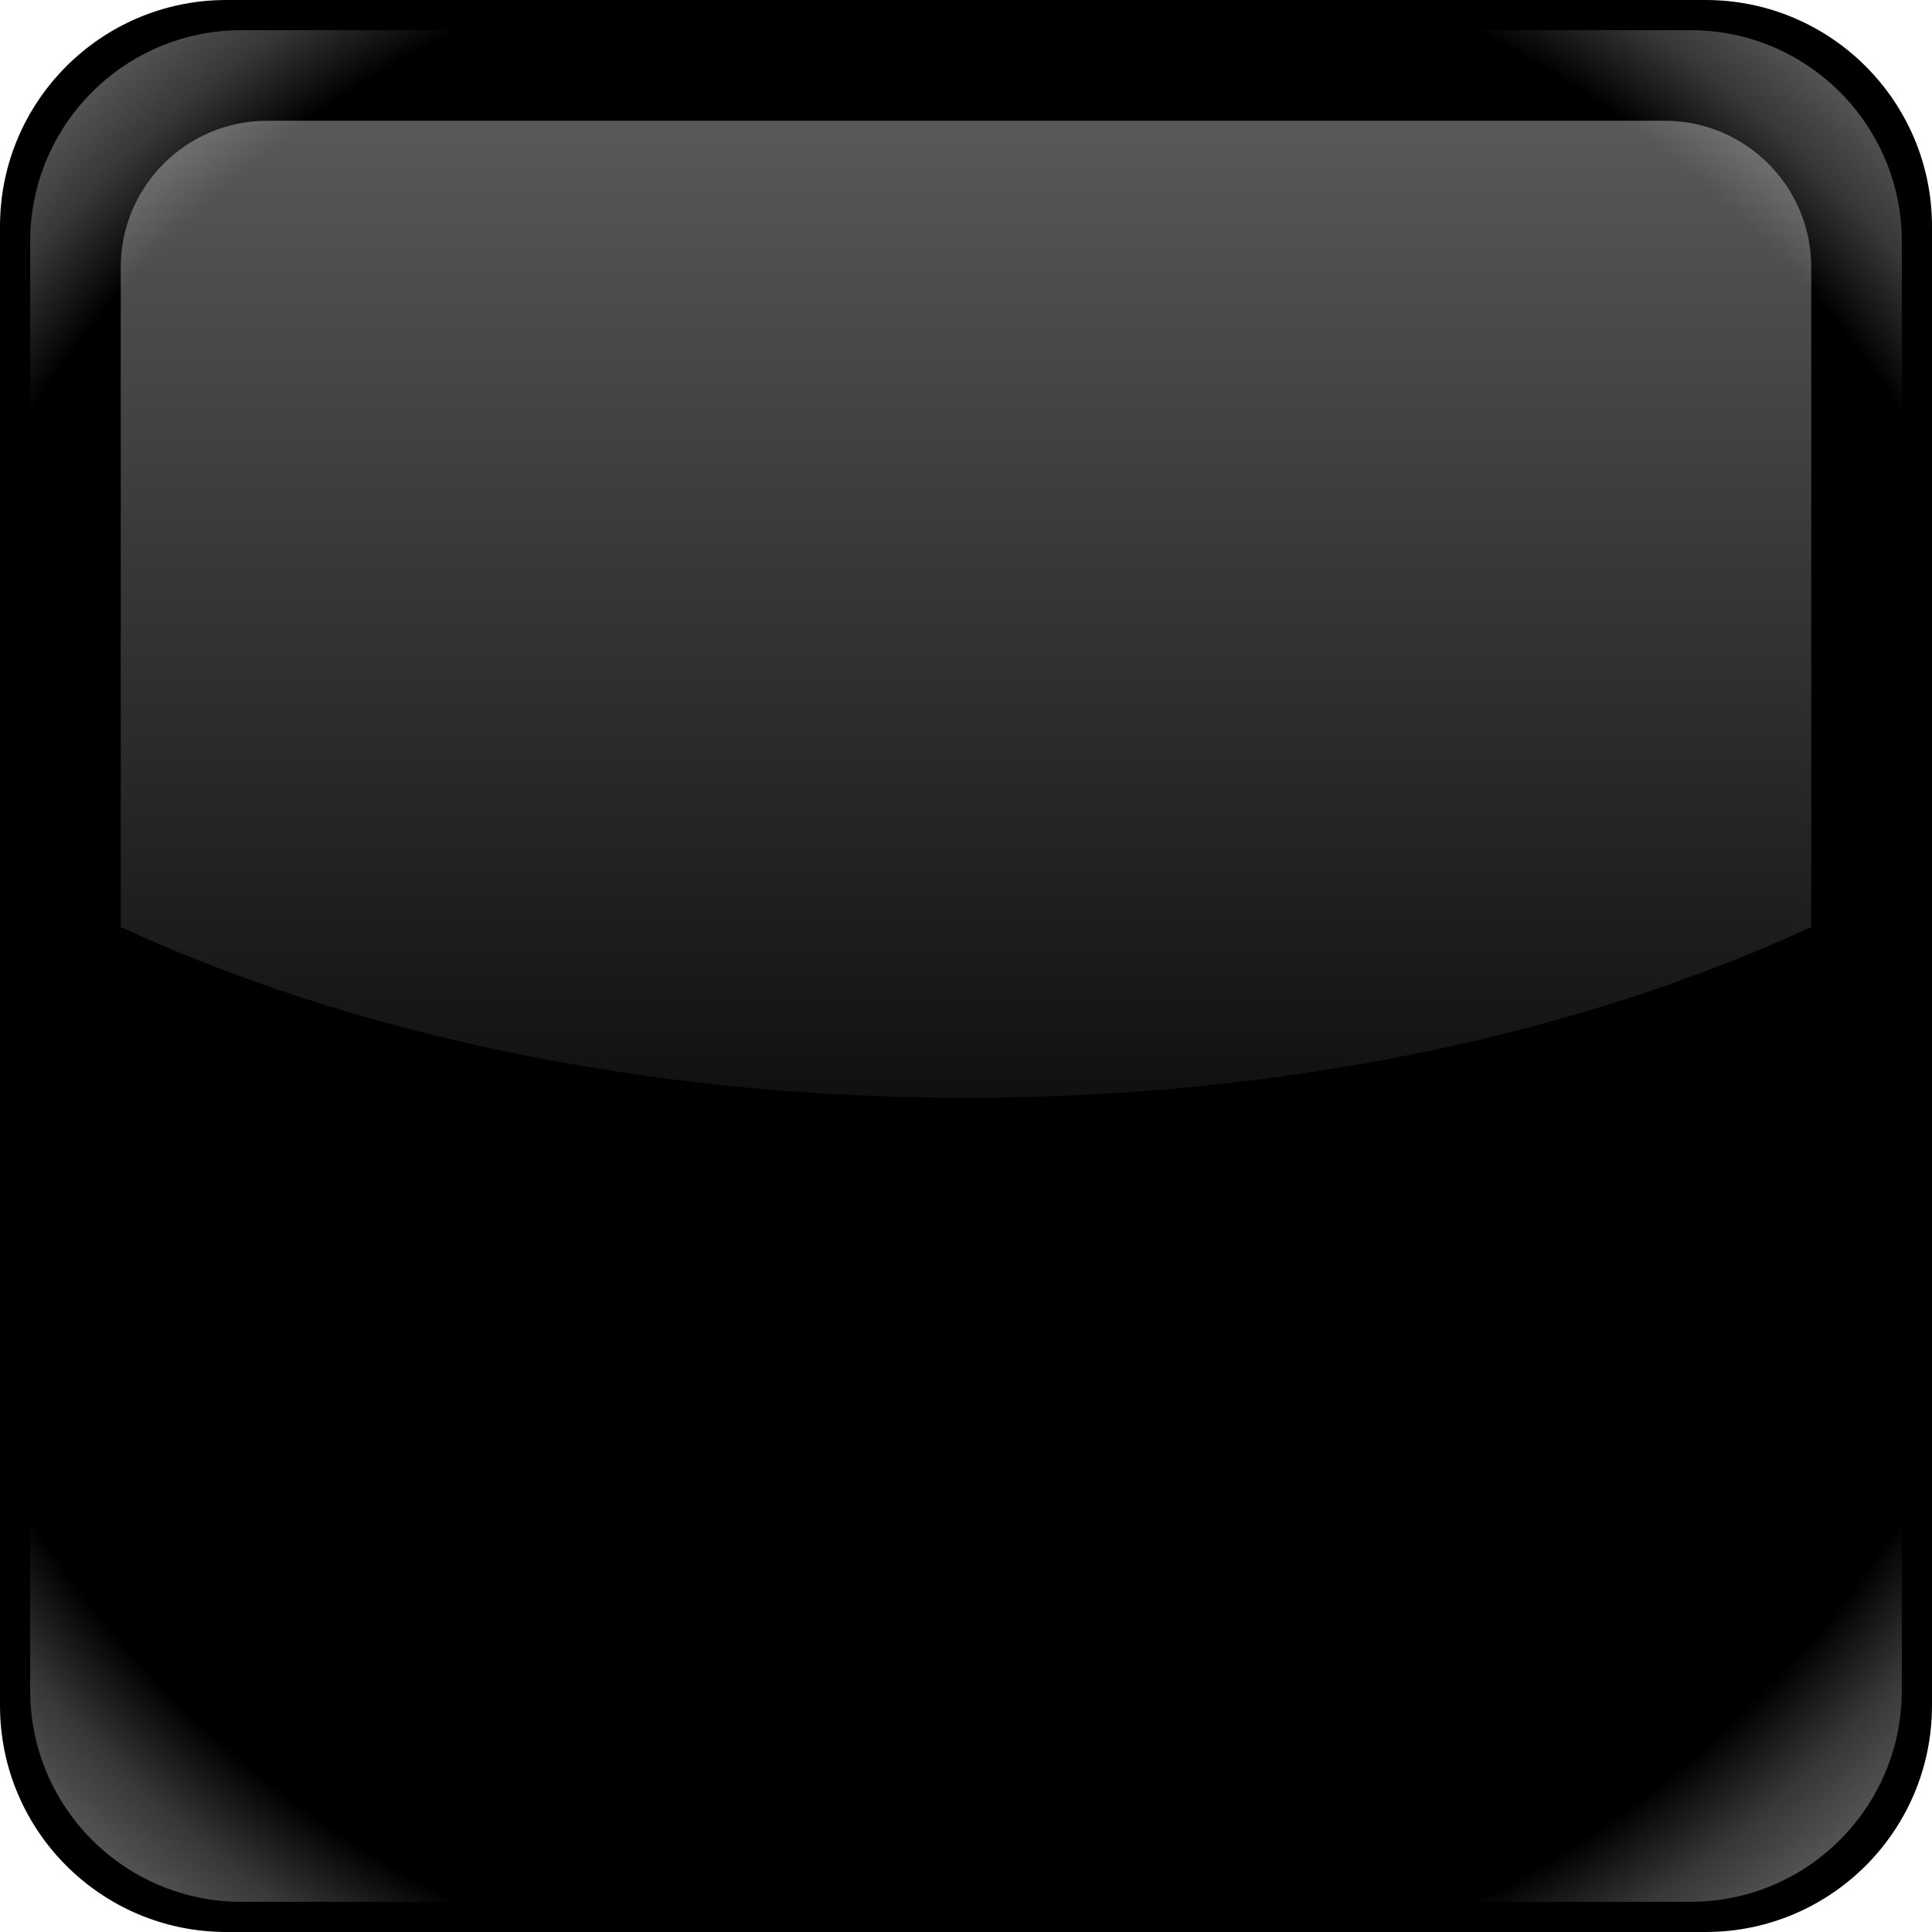
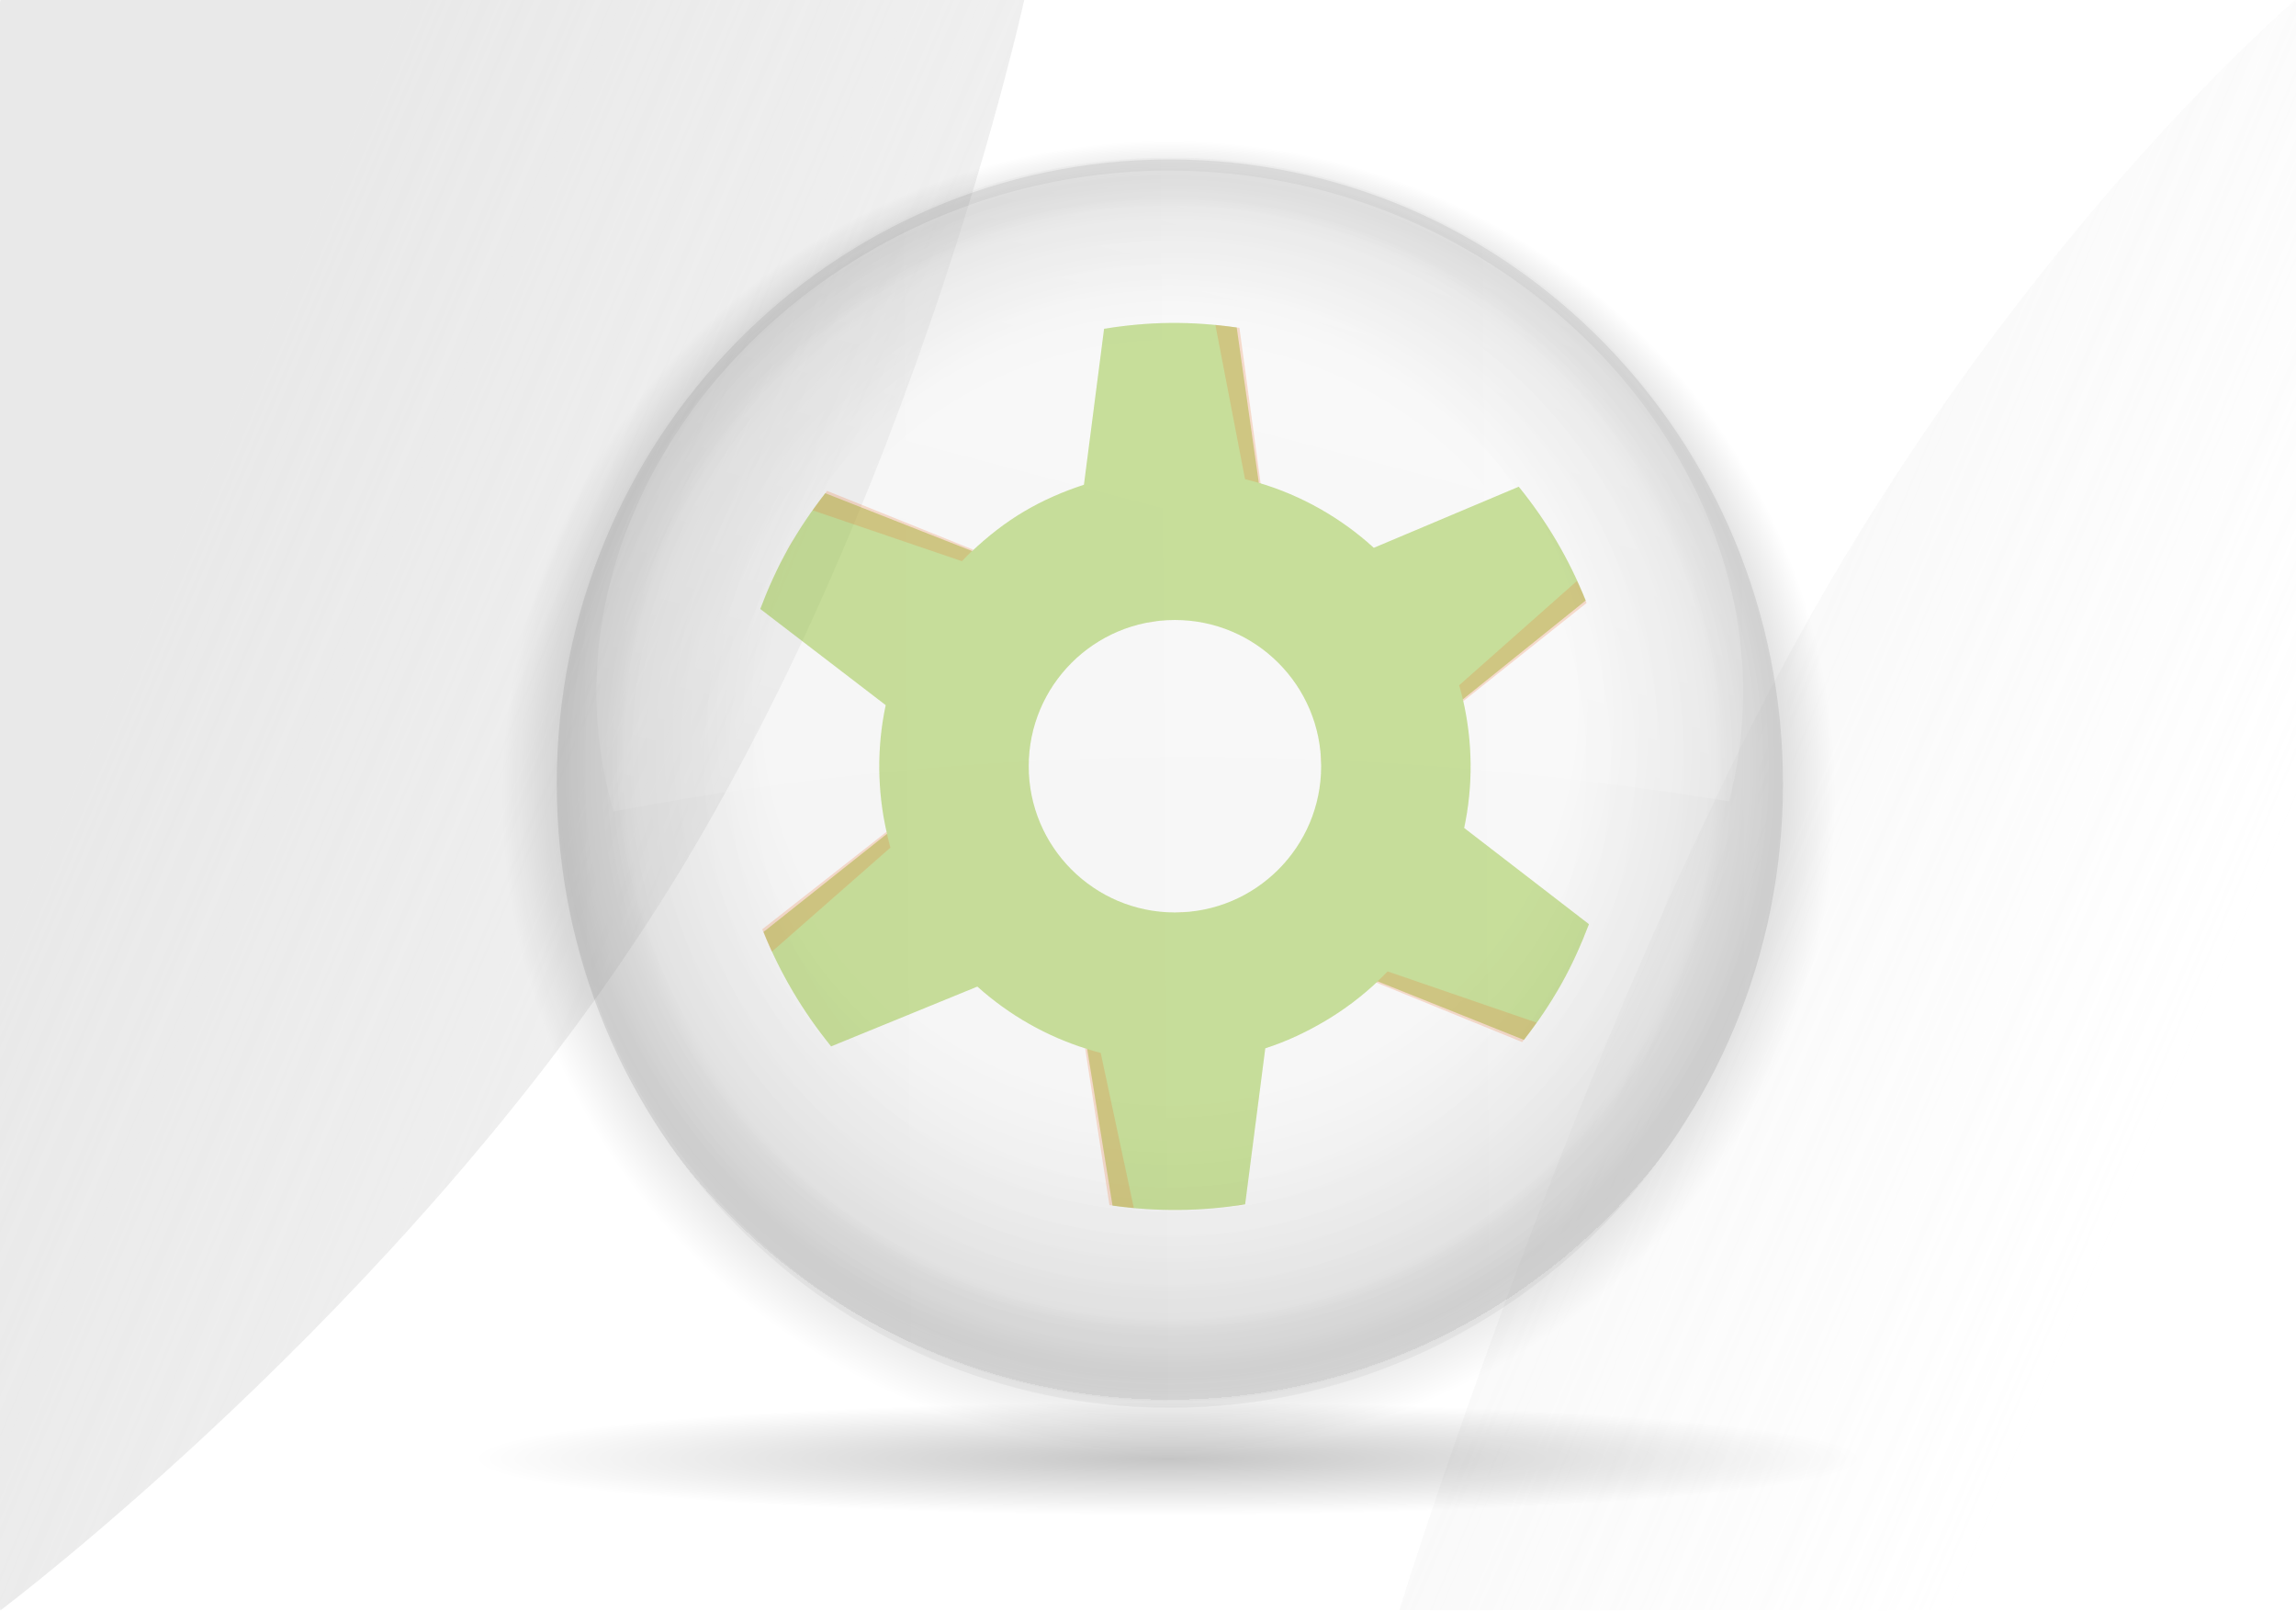
- <svg xmlns="http://www.w3.org/2000/svg" xmlns:xlink="http://www.w3.org/1999/xlink" width="128" height="128" id="svg2771" version="1.0">
-   <defs id="defs2773">
-     <linearGradient id="linearGradient2763">
-       <stop style="stop-color:#ffffff;stop-opacity:1;" offset="0" id="stop2765" />
-       <stop style="stop-color:#ffffff;stop-opacity:0;" offset="1" id="stop2767" />
+ <svg xmlns="http://www.w3.org/2000/svg" xmlns:xlink="http://www.w3.org/1999/xlink" width="590.154" height="413.838" id="svg2" version="1.0">
+   <defs id="defs4">
+     <linearGradient id="linearGradient2362">
+       <stop id="stop2364" offset="0" style="stop-color:#ffffff;stop-opacity:1;" />
+       <stop id="stop2366" offset="1" style="stop-color:#ffffff;stop-opacity:0;" />
    </linearGradient>
-     <radialGradient gradientUnits="userSpaceOnUse" r="107.007" cy="61.648" cx="63.412" id="radialGradient2753">
-       <stop id="stop2755" style="stop-color:#000000;stop-opacity:1;" offset="0.716" />
-       <stop id="stop2757" style="stop-color:#373737" offset="0.776" />
-       <stop id="stop2759" style="stop-color:#606060" offset="0.844" />
-       <stop id="stop2761" style="stop-color:#969696" offset="0.866" />
-     </radialGradient>
-     <radialGradient xlink:href="#radialGradient2753" id="radialGradient2797" gradientUnits="userSpaceOnUse" gradientTransform="matrix(1.637772,-2.3159791e-8,2.2258187e-8,1.574014,620.9946,65.56762)" cx="1.137" cy="73.294" fx="1.137" fy="73.294" r="62" />
-     <linearGradient xlink:href="#linearGradient2763" id="linearGradient2799" gradientUnits="userSpaceOnUse" gradientTransform="translate(558.8571,116.9336)" x1="88.25" y1="7.844" x2="88.25" y2="87.23" />
+     <linearGradient id="linearGradient2389">
+       <stop id="stop2391" offset="0" style="stop-color:#000000;stop-opacity:0;" />
+       <stop style="stop-color:#000000;stop-opacity:0;" offset="0.438" id="stop2393" />
+       <stop id="stop2395" offset="0.566" style="stop-color:#000000;stop-opacity:0;" />
+       <stop style="stop-color:#000000;stop-opacity:0.247;" offset="0.762" id="stop2423" />
+       <stop style="stop-color:#000000;stop-opacity:0.498;" offset="0.779" id="stop2421" />
+       <stop id="stop2397" offset="0.875" style="stop-color:#000000;stop-opacity:1;" />
+       <stop style="stop-color:#000000;stop-opacity:0.498;" offset="0.875" id="stop2411" />
+       <stop style="stop-color:#000000;stop-opacity:0;" offset="1" id="stop2399" />
+     </linearGradient>
+     <linearGradient id="linearGradient2321">
+       <stop id="stop2323" offset="0" style="stop-color:#c3c3c3;stop-opacity:1;" />
+       <stop id="stop2325" offset="1" style="stop-color:#ffffff;stop-opacity:1;" />
+     </linearGradient>
+     <linearGradient id="linearGradient3291">
+       <stop id="stop3293" offset="0" style="stop-color:#000000;stop-opacity:1;" />
+       <stop id="stop3295" offset="1" style="stop-color:#000000;stop-opacity:0;" />
+     </linearGradient>
+     <linearGradient id="linearGradient2287">
+       <stop style="stop-color:#000000;stop-opacity:0;" offset="0" id="stop2299" />
+       <stop id="stop2307" offset="0.438" style="stop-color:#000000;stop-opacity:0;" />
+       <stop style="stop-color:#000000;stop-opacity:0;" offset="0.582" id="stop2309" />
+       <stop id="stop2419" offset="0.764" style="stop-color:#000000;stop-opacity:0.498;" />
+       <stop style="stop-color:#000000;stop-opacity:1;" offset="0.875" id="stop2303" />
+       <stop id="stop2413" offset="0.918" style="stop-color:#000000;stop-opacity:0.498;" />
+       <stop style="stop-color:#000000;stop-opacity:0;" offset="0.96" id="stop2417" />
+       <stop id="stop2291" offset="1" style="stop-color:#000000;stop-opacity:0;" />
+     </linearGradient>
+     <linearGradient id="linearGradient9889">
+       <stop style="stop-color:#e0e0e0;stop-opacity:1;" offset="0" id="stop9891" />
+       <stop style="stop-color:#e0e0e0;stop-opacity:0;" offset="1" id="stop9893" />
+     </linearGradient>
+     <linearGradient id="linearGradient4540">
+       <stop style="stop-color:white;stop-opacity:1;" offset="0" id="stop4542" />
+       <stop style="stop-color:white;stop-opacity:0;" offset="1" id="stop4544" />
+     </linearGradient>
+     <radialGradient xlink:href="#linearGradient4540" id="radialGradient9002" gradientUnits="userSpaceOnUse" gradientTransform="matrix(1.575169e-2,0.999876,-1.949474,3.07113e-2,556.7623,511.3309)" cx="45.064" cy="250.024" fx="45.064" fy="250.024" r="358.571" />
+     <linearGradient xlink:href="#linearGradient9889" id="linearGradient9895" x1="145.723" y1="540.929" x2="735.705" y2="792.366" gradientUnits="userSpaceOnUse" />
+     <radialGradient xlink:href="#linearGradient4540" id="radialGradient9931" gradientUnits="userSpaceOnUse" gradientTransform="matrix(1.575169e-2,0.999876,-1.949474,3.07113e-2,1303.906,-544.3834)" cx="45.064" cy="250.024" fx="45.064" fy="250.024" r="358.571" />
+     <radialGradient xlink:href="#linearGradient4540" id="radialGradient9939" gradientUnits="userSpaceOnUse" gradientTransform="matrix(1.575169e-2,0.999876,-1.949474,3.07113e-2,2375.334,-20.09771)" cx="45.064" cy="250.024" fx="45.064" fy="250.024" r="358.571" />
+     <linearGradient xlink:href="#linearGradient9889" id="linearGradient9941" gradientUnits="userSpaceOnUse" gradientTransform="translate(761.4199,-531.4414)" x1="145.723" y1="540.929" x2="735.705" y2="792.366" />
+     <radialGradient xlink:href="#linearGradient4540" id="radialGradient26588" gradientUnits="userSpaceOnUse" gradientTransform="matrix(1.575169e-2,0.999876,-1.949474,3.07113e-2,1411.818,562.7645)" cx="45.064" cy="250.024" fx="45.064" fy="250.024" r="358.571" />
+     <linearGradient xlink:href="#linearGradient9889" id="linearGradient26590" gradientUnits="userSpaceOnUse" gradientTransform="translate(855.0561,51.4336)" x1="145.723" y1="540.929" x2="735.705" y2="792.366" />
+     <radialGradient xlink:href="#linearGradient2287" id="radialGradient26592" gradientUnits="userSpaceOnUse" cx="95.796" cy="56.932" fx="95.991" fy="39.603" r="47.119" />
+     <radialGradient xlink:href="#linearGradient3291" id="radialGradient26594" gradientUnits="userSpaceOnUse" gradientTransform="matrix(1,0,0,0.197802,0,92.82166)" cx="63.912" cy="115.709" fx="63.912" fy="115.709" r="63.912" />
+     <linearGradient xlink:href="#linearGradient2321" id="linearGradient26596" gradientUnits="userSpaceOnUse" x1="-42.789" y1="82.914" x2="229.177" y2="81.155" />
+     <radialGradient xlink:href="#linearGradient2389" id="radialGradient26598" gradientUnits="userSpaceOnUse" gradientTransform="matrix(1.165294,0,0,1.180294,-9.816118,-9.597466)" cx="59.386" cy="52.047" fx="59.386" fy="52.047" r="43.225" />
+     <linearGradient xlink:href="#linearGradient2362" id="linearGradient26600" gradientUnits="userSpaceOnUse" gradientTransform="matrix(4.278214,0,0,4.207701,969.1386,592.9277)" x1="74.515" y1="17.232" x2="52.588" y2="99.065" />
+     <radialGradient xlink:href="#linearGradient4540" id="radialGradient26637" gradientUnits="userSpaceOnUse" gradientTransform="matrix(1.575169e-2,0.999876,-1.949474,3.07113e-2,1411.818,562.7645)" cx="45.064" cy="250.024" fx="45.064" fy="250.024" r="358.571" />
+     <linearGradient xlink:href="#linearGradient9889" id="linearGradient26639" gradientUnits="userSpaceOnUse" gradientTransform="translate(855.0561,51.4336)" x1="145.723" y1="540.929" x2="735.705" y2="792.366" />
+     <radialGradient xlink:href="#linearGradient2287" id="radialGradient26641" gradientUnits="userSpaceOnUse" cx="95.796" cy="56.932" fx="95.991" fy="39.603" r="47.119" />
+     <radialGradient xlink:href="#linearGradient3291" id="radialGradient26643" gradientUnits="userSpaceOnUse" gradientTransform="matrix(1,0,0,0.197802,0,92.82166)" cx="63.912" cy="115.709" fx="63.912" fy="115.709" r="63.912" />
+     <linearGradient xlink:href="#linearGradient2321" id="linearGradient26645" gradientUnits="userSpaceOnUse" x1="-42.789" y1="82.914" x2="229.177" y2="81.155" />
+     <radialGradient xlink:href="#linearGradient2389" id="radialGradient26647" gradientUnits="userSpaceOnUse" gradientTransform="matrix(1.165294,0,0,1.180294,-9.816118,-9.597466)" cx="59.386" cy="52.047" fx="59.386" fy="52.047" r="43.225" />
+     <linearGradient xlink:href="#linearGradient2362" id="linearGradient26649" gradientUnits="userSpaceOnUse" gradientTransform="matrix(4.278214,0,0,4.207701,969.1386,592.9277)" x1="74.515" y1="17.232" x2="52.588" y2="99.065" />
+     <radialGradient xlink:href="#linearGradient4540" id="radialGradient26709" gradientUnits="userSpaceOnUse" gradientTransform="matrix(1.575169e-2,0.999876,-1.949474,3.07113e-2,1411.818,562.7645)" cx="45.064" cy="250.024" fx="45.064" fy="250.024" r="358.571" />
+     <linearGradient xlink:href="#linearGradient9889" id="linearGradient26711" gradientUnits="userSpaceOnUse" gradientTransform="translate(855.0561,51.4336)" x1="145.723" y1="540.929" x2="735.705" y2="792.366" />
+     <radialGradient xlink:href="#linearGradient2287" id="radialGradient26713" gradientUnits="userSpaceOnUse" cx="95.796" cy="56.932" fx="95.991" fy="39.603" r="47.119" />
+     <radialGradient xlink:href="#linearGradient3291" id="radialGradient26715" gradientUnits="userSpaceOnUse" gradientTransform="matrix(1,0,0,0.197802,0,92.82166)" cx="63.912" cy="115.709" fx="63.912" fy="115.709" r="63.912" />
+     <linearGradient xlink:href="#linearGradient2321" id="linearGradient26717" gradientUnits="userSpaceOnUse" x1="-42.789" y1="82.914" x2="229.177" y2="81.155" />
+     <radialGradient xlink:href="#linearGradient2389" id="radialGradient26719" gradientUnits="userSpaceOnUse" gradientTransform="matrix(1.165294,0,0,1.180294,-9.816118,-9.597466)" cx="59.386" cy="52.047" fx="59.386" fy="52.047" r="43.225" />
+     <linearGradient xlink:href="#linearGradient2362" id="linearGradient26721" gradientUnits="userSpaceOnUse" gradientTransform="matrix(4.278214,0,0,4.207701,969.1386,592.9277)" x1="74.515" y1="17.232" x2="52.588" y2="99.065" />
+     <radialGradient xlink:href="#linearGradient4540" id="radialGradient26736" gradientUnits="userSpaceOnUse" gradientTransform="matrix(1.575169e-2,0.999876,-1.949474,3.07113e-2,1411.818,562.7645)" cx="45.064" cy="250.024" fx="45.064" fy="250.024" r="358.571" />
+     <linearGradient xlink:href="#linearGradient9889" id="linearGradient26738" gradientUnits="userSpaceOnUse" gradientTransform="translate(855.0561,51.4336)" x1="145.723" y1="540.929" x2="735.705" y2="792.366" />
+     <radialGradient xlink:href="#linearGradient2287" id="radialGradient26740" gradientUnits="userSpaceOnUse" cx="95.796" cy="56.932" fx="95.991" fy="39.603" r="47.119" />
+     <radialGradient xlink:href="#linearGradient3291" id="radialGradient26742" gradientUnits="userSpaceOnUse" gradientTransform="matrix(1,0,0,0.197802,0,92.82166)" cx="63.912" cy="115.709" fx="63.912" fy="115.709" r="63.912" />
+     <linearGradient xlink:href="#linearGradient2321" id="linearGradient26744" gradientUnits="userSpaceOnUse" x1="-42.789" y1="82.914" x2="229.177" y2="81.155" />
+     <radialGradient xlink:href="#linearGradient2389" id="radialGradient26746" gradientUnits="userSpaceOnUse" gradientTransform="matrix(1.165294,0,0,1.180294,-9.816118,-9.597466)" cx="59.386" cy="52.047" fx="59.386" fy="52.047" r="43.225" />
+     <linearGradient xlink:href="#linearGradient2362" id="linearGradient26748" gradientUnits="userSpaceOnUse" gradientTransform="matrix(4.278214,0,0,4.207701,969.1386,592.9277)" x1="74.515" y1="17.232" x2="52.588" y2="99.065" />
+     <radialGradient xlink:href="#linearGradient4540" id="radialGradient26778" gradientUnits="userSpaceOnUse" gradientTransform="matrix(1.575169e-2,0.999876,-1.949474,3.07113e-2,1411.818,562.7645)" cx="45.064" cy="250.024" fx="45.064" fy="250.024" r="358.571" />
+     <linearGradient xlink:href="#linearGradient9889" id="linearGradient26780" gradientUnits="userSpaceOnUse" gradientTransform="translate(855.0561,51.4336)" x1="145.723" y1="540.929" x2="735.705" y2="792.366" />
+     <radialGradient xlink:href="#linearGradient2287" id="radialGradient26782" gradientUnits="userSpaceOnUse" cx="95.796" cy="56.932" fx="95.991" fy="39.603" r="47.119" />
+     <radialGradient xlink:href="#linearGradient3291" id="radialGradient26784" gradientUnits="userSpaceOnUse" gradientTransform="matrix(1,0,0,0.197802,0,92.82166)" cx="63.912" cy="115.709" fx="63.912" fy="115.709" r="63.912" />
+     <linearGradient xlink:href="#linearGradient2321" id="linearGradient26786" gradientUnits="userSpaceOnUse" x1="-42.789" y1="82.914" x2="229.177" y2="81.155" />
+     <radialGradient xlink:href="#linearGradient2389" id="radialGradient26788" gradientUnits="userSpaceOnUse" gradientTransform="matrix(1.165294,0,0,1.180294,-9.816118,-9.597466)" cx="59.386" cy="52.047" fx="59.386" fy="52.047" r="43.225" />
+     <linearGradient xlink:href="#linearGradient2362" id="linearGradient26790" gradientUnits="userSpaceOnUse" gradientTransform="matrix(4.278214,0,0,4.207701,969.1386,592.9277)" x1="74.515" y1="17.232" x2="52.588" y2="99.065" />
+     <radialGradient xlink:href="#linearGradient4540" id="radialGradient26805" gradientUnits="userSpaceOnUse" gradientTransform="matrix(1.575169e-2,0.999876,-1.949474,3.07113e-2,1411.818,562.7645)" cx="45.064" cy="250.024" fx="45.064" fy="250.024" r="358.571" />
+     <linearGradient xlink:href="#linearGradient9889" id="linearGradient26807" gradientUnits="userSpaceOnUse" gradientTransform="translate(855.0561,51.4336)" x1="145.723" y1="540.929" x2="735.705" y2="792.366" />
+     <radialGradient xlink:href="#linearGradient2287" id="radialGradient26809" gradientUnits="userSpaceOnUse" cx="95.796" cy="56.932" fx="95.991" fy="39.603" r="47.119" />
+     <radialGradient xlink:href="#linearGradient3291" id="radialGradient26811" gradientUnits="userSpaceOnUse" gradientTransform="matrix(1,0,0,0.197802,0,92.82166)" cx="63.912" cy="115.709" fx="63.912" fy="115.709" r="63.912" />
+     <linearGradient xlink:href="#linearGradient2321" id="linearGradient26813" gradientUnits="userSpaceOnUse" x1="-42.789" y1="82.914" x2="229.177" y2="81.155" />
+     <radialGradient xlink:href="#linearGradient2389" id="radialGradient26815" gradientUnits="userSpaceOnUse" gradientTransform="matrix(1.165294,0,0,1.180294,-9.816118,-9.597466)" cx="59.386" cy="52.047" fx="59.386" fy="52.047" r="43.225" />
+     <linearGradient xlink:href="#linearGradient2362" id="linearGradient26817" gradientUnits="userSpaceOnUse" gradientTransform="matrix(4.278214,0,0,4.207701,969.1386,592.9277)" x1="74.515" y1="17.232" x2="52.588" y2="99.065" />
+     <radialGradient xlink:href="#linearGradient4540" id="radialGradient2577" gradientUnits="userSpaceOnUse" gradientTransform="matrix(1.575169e-2,0.999876,-1.949474,3.07113e-2,1411.818,562.7645)" cx="45.064" cy="250.024" fx="45.064" fy="250.024" r="358.571" />
+     <linearGradient xlink:href="#linearGradient9889" id="linearGradient2579" gradientUnits="userSpaceOnUse" gradientTransform="translate(855.0561,51.4336)" x1="145.723" y1="540.929" x2="735.705" y2="792.366" />
+     <radialGradient xlink:href="#linearGradient2287" id="radialGradient2581" gradientUnits="userSpaceOnUse" cx="95.796" cy="56.932" fx="95.991" fy="39.603" r="47.119" />
+     <radialGradient xlink:href="#linearGradient3291" id="radialGradient2583" gradientUnits="userSpaceOnUse" gradientTransform="matrix(1,0,0,0.197802,0,92.82166)" cx="63.912" cy="115.709" fx="63.912" fy="115.709" r="63.912" />
+     <linearGradient xlink:href="#linearGradient2321" id="linearGradient2585" gradientUnits="userSpaceOnUse" x1="-42.789" y1="82.914" x2="229.177" y2="81.155" />
+     <radialGradient xlink:href="#linearGradient2389" id="radialGradient2587" gradientUnits="userSpaceOnUse" gradientTransform="matrix(1.165294,0,0,1.180294,-9.816118,-9.597466)" cx="59.386" cy="52.047" fx="59.386" fy="52.047" r="43.225" />
+     <linearGradient xlink:href="#linearGradient2362" id="linearGradient2589" gradientUnits="userSpaceOnUse" gradientTransform="matrix(4.278214,0,0,4.207701,969.1386,592.9277)" x1="74.515" y1="17.232" x2="52.588" y2="99.065" />
  </defs>
-   <g id="layer1">
-     <g id="g2792" transform="translate(-558.8571,-116.9336)">
-       <rect style="opacity:1;fill:#000000;fill-opacity:1;fill-rule:evenodd;stroke:none;stroke-width:0.5;stroke-linecap:butt;stroke-linejoin:round;stroke-miterlimit:4;stroke-dasharray:none;stroke-opacity:1" id="rect2749" width="128" height="128" x="558.857" y="116.934" rx="15" ry="15" />
-       <rect ry="14" rx="14" y="118.934" x="560.857" height="124" width="124" id="rect2165" style="opacity:1;fill:url(#radialGradient2797);fill-opacity:1;fill-rule:evenodd;stroke:none;stroke-width:0.5;stroke-linecap:butt;stroke-linejoin:round;stroke-miterlimit:4;stroke-dasharray:none;stroke-opacity:1" />
-       <path style="opacity:0.35;fill:url(#linearGradient2799);fill-opacity:1" id="path30" d="M 669.157,124.934 L 576.557,124.934 C 571.208,124.934 566.857,129.285 566.857,134.633 L 566.857,178.35 C 582.17,185.425 601.647,189.663 622.857,189.663 C 644.067,189.663 663.544,185.425 678.857,178.35 L 678.857,134.633 C 678.857,129.284 674.506,124.934 669.157,124.934 z" />
+   <g id="layer1" transform="translate(-72.16683,-607.1714)">
+     <path id="path9935" d="M 1837.37,9.5 C 1837.238,9.5 1837.152,9.888 1837.152,10.375 L 1837.152,511.469 C 1837.152,511.955 1837.238,512.375 1837.37,512.375 L 1903.089,512.375 C 1883.241,446.56 1957.147,305.5 2084.902,174.344 C 2158.163,99.131 2235.172,41.54 2300.027,9.5 L 1837.37,9.5 z M 2450.089,9.5 C 2350.71,139.579 2405.247,218.972 2271.589,356.188 C 2204.499,425.064 2134.313,479.141 2073.152,512.375 L 2554.058,512.375 C 2554.19,512.375 2554.277,511.955 2554.277,511.469 L 2554.277,10.375 C 2554.277,9.888 2554.19,9.5 2554.058,9.5 L 2450.089,9.5 z " style="opacity:1;fill:url(#radialGradient9939);fill-opacity:1;fill-rule:nonzero;stroke:none;stroke-width:6.4;stroke-linecap:round;stroke-linejoin:miter;stroke-miterlimit:4;stroke-opacity:1" />
+     <g id="g26754" transform="matrix(0.822945,0,0,0.822945,-640.2821,120.991)">
+       <g id="g2564" transform="translate(-7.905544,-1.581109)">
+         <path style="fill:url(#radialGradient2577);fill-opacity:1;fill-rule:nonzero;stroke:none;stroke-width:6.4;stroke-linecap:round;stroke-linejoin:miter;stroke-miterlimit:4;stroke-opacity:1" d="M 873.855,592.362 C 873.723,592.362 873.636,592.751 873.636,593.237 L 873.636,1094.331 C 873.636,1094.818 873.723,1095.237 873.855,1095.237 L 939.574,1095.237 C 919.725,1029.423 993.631,888.363 1121.387,757.206 C 1194.648,681.994 1271.656,624.403 1336.512,592.362 L 873.855,592.362 z M 1486.574,592.362 C 1387.195,722.442 1441.731,801.834 1308.074,939.05 C 1240.983,1007.927 1170.798,1062.004 1109.637,1095.237 L 1590.543,1095.237 C 1590.675,1095.237 1590.762,1094.818 1590.762,1094.331 L 1590.762,593.237 C 1590.762,592.751 1590.675,592.362 1590.543,592.362 L 1486.574,592.362 z " id="path26756" />
+         <path style="opacity:0.71;fill:url(#linearGradient2579);fill-opacity:1;fill-rule:nonzero;stroke:none;stroke-width:6.4;stroke-linecap:round;stroke-linejoin:miter;stroke-miterlimit:4;stroke-dasharray:none;stroke-opacity:1" d="M 873.855,592.362 C 873.723,592.362 873.636,592.751 873.636,593.237 L 873.636,1094.331 C 873.636,1094.818 873.723,1095.237 873.855,1095.237 C 873.855,1095.237 999.461,1000.795 1079.383,875.076 C 1159.305,749.357 1193.543,592.362 1193.543,592.362 L 873.855,592.362 z M 1436.413,789.505 C 1366.452,915.224 1310.699,1095.237 1310.699,1095.237 L 1590.543,1095.237 C 1590.675,1095.237 1590.761,1094.818 1590.762,1094.331 L 1590.762,593.237 C 1590.762,592.751 1590.675,592.362 1590.543,592.362 C 1590.543,592.362 1506.374,663.786 1436.413,789.505 z " id="path26758" />
+         <path style="opacity:0.114;fill:url(#radialGradient2581);fill-opacity:1;fill-rule:nonzero;stroke:none;stroke-width:0.712;stroke-linecap:square;stroke-linejoin:miter;stroke-miterlimit:4;stroke-dasharray:none;stroke-dashoffset:4;stroke-opacity:1" id="path26760" d="M 142.915 56.932 A 47.119 47.119 0 1 1  48.677,56.932 A 47.119 47.119 0 1 1  142.915 56.932 z" transform="matrix(4.605266,0,0,4.529368,797.4471,586.4943)" />
+         <path style="opacity:0.228;fill:url(#radialGradient2583);fill-opacity:1;fill-rule:nonzero;stroke:none;stroke-width:0;stroke-linecap:round;stroke-linejoin:round;stroke-miterlimit:4;stroke-dasharray:none;stroke-dashoffset:4;stroke-opacity:1" id="path26762" d="M 127.824 115.709 A 63.912 12.642 0 1 1  0,115.709 A 63.912 12.642 0 1 1  127.824 115.709 z" transform="matrix(3.400057,0,0,1.393345,1021.142,886.7121)" />
+         <path style="opacity:0.228;fill:url(#linearGradient2585);fill-opacity:1;fill-rule:nonzero;stroke:none;stroke-width:0.712;stroke-linecap:square;stroke-linejoin:miter;stroke-miterlimit:4;stroke-dasharray:none;stroke-dashoffset:4;stroke-opacity:1" id="path26764" d="M 102.611 53.232 A 43.225 43.809 0 1 1  16.161,53.232 A 43.225 43.809 0 1 1  102.611 53.232 z" transform="matrix(4.430326,0,0,4.432122,975.932,599.8251)" />
+         <path transform="matrix(4.430326,0,0,4.449524,975.932,600.233)" d="M 102.611 53.232 A 43.225 43.809 0 1 1  16.161,53.232 A 43.225 43.809 0 1 1  102.611 53.232 z" id="path26766" style="opacity:0.092;fill:url(#radialGradient2587);fill-opacity:1;fill-rule:nonzero;stroke:none;stroke-width:0.712;stroke-linecap:square;stroke-linejoin:miter;stroke-miterlimit:4;stroke-dasharray:none;stroke-dashoffset:4;stroke-opacity:1" />
+         <path style="opacity:0.228;fill:url(#linearGradient2589);fill-opacity:1;fill-rule:nonzero;stroke:none;stroke-width:0.712;stroke-linecap:square;stroke-linejoin:miter;stroke-miterlimit:4;stroke-dashoffset:4;stroke-opacity:1" d="M 1234.388,645.656 C 1137.66,648.035 1059.917,724.843 1059.917,808.31 C 1059.917,821.227 1061.758,833.796 1065.264,845.785 C 1181.97,823.559 1298.013,823.835 1413.672,842.629 C 1416.604,831.607 1418.084,820.09 1418.084,808.31 C 1418.084,723.518 1337.928,645.656 1239.067,645.656 C 1237.522,645.656 1235.923,645.618 1234.388,645.656 z " id="path26768" />
+         <g id="g26770" transform="translate(5.714286,1.428571)">
+           <path id="path26772" d="M 1233.477,691.792 C 1226.562,691.856 1219.568,692.517 1212.772,693.619 L 1206.479,742.338 C 1200.101,744.398 1193.814,747.111 1187.803,750.661 C 1181.792,754.211 1176.447,758.452 1171.564,763.044 L 1125.687,744.977 C 1121.484,750.363 1117.573,756.104 1114.116,762.232 C 1110.637,768.399 1107.832,774.687 1105.387,781.11 L 1144.565,811.154 C 1141.774,824.246 1141.864,837.992 1144.971,851.347 L 1106.402,881.999 C 1111.543,894.783 1118.68,906.865 1127.514,917.726 L 1173.188,899.051 C 1183.225,908.052 1194.914,914.653 1207.494,918.538 L 1215.411,967.46 C 1229.275,969.405 1243.221,969.264 1256.822,967.054 L 1263.114,918.335 C 1269.535,916.271 1275.741,913.382 1281.79,909.809 C 1287.839,906.236 1293.326,902.053 1298.233,897.427 L 1343.907,915.696 C 1348.14,910.282 1351.998,904.609 1355.477,898.442 C 1358.935,892.314 1361.77,885.945 1364.206,879.563 L 1325.231,849.52 C 1328.022,836.427 1327.933,822.681 1324.825,809.327 L 1363.191,778.471 C 1358.051,765.697 1351.111,753.802 1342.283,742.947 L 1297.015,762.029 C 1286.59,752.535 1274.274,745.635 1261.084,741.729 L 1254.183,693.213 C 1247.255,692.242 1240.392,691.729 1233.477,691.792 z M 1234.898,784.561 C 1260.109,784.561 1280.572,805.024 1280.572,830.235 C 1280.572,855.447 1260.109,875.909 1234.898,875.909 C 1209.687,875.909 1189.224,855.447 1189.224,830.235 C 1189.224,805.024 1209.687,784.561 1234.898,784.561 z " style="opacity:0.228;fill:#8eb700;fill-opacity:1;fill-rule:nonzero;stroke:none;stroke-width:0.3;stroke-linecap:round;stroke-linejoin:round;stroke-miterlimit:4;stroke-dasharray:none;stroke-dashoffset:4;stroke-opacity:1" />
+           <path style="opacity:0.228;fill:#71b619;fill-opacity:1;fill-rule:nonzero;stroke:none;stroke-width:0.3;stroke-linecap:round;stroke-linejoin:round;stroke-miterlimit:4;stroke-dasharray:none;stroke-dashoffset:4;stroke-opacity:1" d="M 1233.477,691.792 C 1226.562,691.856 1219.568,692.517 1212.772,693.619 L 1206.479,742.338 C 1200.101,744.398 1193.814,747.111 1187.803,750.661 C 1181.792,754.211 1176.447,758.452 1171.564,763.044 L 1125.687,744.977 C 1121.484,750.363 1117.573,756.104 1114.116,762.232 C 1110.637,768.399 1107.832,774.687 1105.387,781.11 L 1144.565,811.154 C 1141.774,824.246 1141.864,837.992 1144.971,851.347 L 1106.402,881.999 C 1111.543,894.783 1118.68,906.865 1127.514,917.726 L 1173.188,899.051 C 1183.225,908.052 1194.914,914.653 1207.494,918.538 L 1215.411,967.46 C 1229.275,969.405 1243.221,969.264 1256.822,967.054 L 1263.114,918.335 C 1269.535,916.271 1275.741,913.382 1281.79,909.809 C 1287.839,906.236 1293.326,902.053 1298.233,897.427 L 1343.907,915.696 C 1348.14,910.282 1351.998,904.609 1355.477,898.442 C 1358.935,892.314 1361.77,885.945 1364.206,879.563 L 1325.231,849.52 C 1328.022,836.427 1327.933,822.681 1324.825,809.327 L 1363.191,778.471 C 1358.051,765.697 1351.111,753.802 1342.283,742.947 L 1297.015,762.029 C 1286.59,752.535 1274.274,745.635 1261.084,741.729 L 1254.183,693.213 C 1247.255,692.242 1240.392,691.729 1233.477,691.792 z M 1234.898,784.561 C 1260.109,784.561 1280.572,805.024 1280.572,830.235 C 1280.572,855.447 1260.109,875.909 1234.898,875.909 C 1209.687,875.909 1189.224,855.447 1189.224,830.235 C 1189.224,805.024 1209.687,784.561 1234.898,784.561 z " id="path26774" />
+           <path id="path26776" d="M 1237.161,691.851 C 1238.888,691.888 1240.555,691.929 1242.287,692.029 C 1240.584,691.929 1238.868,691.884 1237.161,691.851 z M 1242.287,692.029 C 1244.02,692.129 1245.789,692.256 1247.531,692.415 C 1245.789,692.247 1244.029,692.131 1242.287,692.029 z M 1247.531,692.415 L 1256.792,740.589 C 1258.462,740.997 1260.117,741.446 1261.762,741.948 C 1261.718,741.935 1261.695,741.86 1261.651,741.847 L 1255.039,693.332 C 1252.517,692.961 1250.042,692.658 1247.531,692.415 z M 1126.244,744.238 C 1124.686,746.208 1123.212,748.251 1121.74,750.32 L 1168.357,766.192 C 1169.521,764.986 1170.688,763.767 1171.915,762.608 L 1126.244,744.238 z M 1115.981,759.129 C 1115.512,759.909 1114.948,760.646 1114.494,761.44 C 1114.099,762.13 1113.8,762.824 1113.421,763.517 C 1114.253,762.017 1115.101,760.586 1115.981,759.129 z M 1358.224,767.671 C 1358.998,769.204 1359.758,770.796 1360.477,772.36 C 1359.754,770.784 1359.005,769.218 1358.224,767.671 z M 1360.477,772.36 L 1323.668,804.956 C 1324.127,806.571 1324.604,808.274 1324.973,809.904 L 1363.476,779.253 C 1362.545,776.897 1361.529,774.656 1360.477,772.36 z M 1235.249,784.602 C 1236.395,784.612 1237.545,784.663 1238.669,784.756 C 1237.536,784.663 1236.402,784.61 1235.249,784.602 z M 1228.021,785.058 C 1227.416,785.149 1226.824,785.35 1226.228,785.464 C 1227.185,785.279 1228.107,785.13 1229.084,785.006 C 1228.736,785.051 1228.367,785.006 1228.021,785.058 z M 1220.854,786.791 C 1219.893,787.1 1218.954,787.411 1218.023,787.781 C 1218.953,787.41 1219.895,787.1 1220.854,786.791 z M 1245.225,785.825 C 1246.015,786.009 1246.826,786.232 1247.601,786.457 C 1246.819,786.229 1246.023,786.011 1245.225,785.825 z M 1209.602,792.24 C 1208.584,792.918 1207.567,793.549 1206.609,794.304 C 1207.577,793.539 1208.573,792.925 1209.602,792.24 z M 1267.473,798.291 C 1268.391,799.227 1269.233,800.245 1270.069,801.257 C 1269.224,800.233 1268.401,799.236 1267.473,798.291 z M 1273.147,805.373 C 1273.833,806.427 1274.409,807.478 1275.008,808.589 C 1274.42,807.501 1273.818,806.405 1273.147,805.373 z M 1275.125,808.796 C 1275.765,810 1276.373,811.285 1276.906,812.549 C 1276.364,811.262 1275.777,810.018 1275.125,808.796 z M 1191.186,817.121 C 1190.875,818.158 1190.616,819.188 1190.378,820.253 C 1190.612,819.21 1190.881,818.136 1191.186,817.121 z M 1189.4,826.484 C 1189.314,827.538 1189.247,828.62 1189.235,829.691 C 1189.247,828.592 1189.311,827.563 1189.4,826.484 z M 1280.351,826.457 C 1280.436,827.508 1280.492,828.578 1280.505,829.648 C 1280.498,829.115 1280.56,828.584 1280.534,828.047 C 1280.508,827.511 1280.395,826.988 1280.351,826.457 z M 1189.538,835.967 C 1189.66,836.941 1189.921,837.867 1190.103,838.819 C 1189.923,837.879 1189.659,836.927 1189.538,835.967 z M 1280.165,835.849 C 1280.072,836.613 1279.979,837.352 1279.848,838.104 C 1279.979,837.352 1280.071,836.612 1280.165,835.849 z M 1144.829,850.712 L 1105.997,881.166 C 1106.922,883.511 1107.943,885.869 1109.001,888.165 L 1146.028,855.665 C 1145.559,854.017 1145.204,852.375 1144.829,850.712 z M 1213.5,870.635 C 1214.587,871.211 1215.745,871.689 1216.88,872.177 C 1215.751,871.691 1214.58,871.208 1213.5,870.635 z M 1259.263,868.848 C 1258.33,869.439 1257.334,869.958 1256.357,870.481 C 1257.348,869.951 1258.319,869.447 1259.263,868.848 z M 1256.357,870.481 C 1255.198,871.101 1254.027,871.625 1252.812,872.146 C 1254.02,871.628 1255.206,871.097 1256.357,870.481 z M 1226.837,875.215 C 1227.679,875.364 1228.554,875.414 1229.41,875.517 C 1228.56,875.414 1227.672,875.363 1226.837,875.215 z M 1235.505,875.862 C 1236.038,875.854 1236.569,875.917 1237.106,875.891 C 1237.642,875.865 1238.165,875.751 1238.696,875.707 C 1237.646,875.795 1236.574,875.846 1235.505,875.862 z M 1301.333,894.323 C 1300.164,895.537 1299.014,896.641 1297.77,897.801 L 1343.345,916.388 C 1344.915,914.407 1346.381,912.369 1347.849,910.306 L 1301.333,894.323 z M 1203.165,917.091 C 1204.385,917.534 1205.616,918.014 1206.854,918.405 L 1214.444,967.3 C 1216.952,967.668 1219.546,967.979 1222.058,968.211 L 1211.718,919.769 C 1208.792,919.019 1206.002,918.128 1203.165,917.091 z M 1222.058,968.211 C 1223.808,968.372 1225.552,968.502 1227.302,968.597 C 1225.56,968.503 1223.801,968.37 1222.058,968.211 z M 1227.302,968.597 C 1229.019,968.691 1230.712,968.746 1232.428,968.776 C 1230.69,968.747 1229.043,968.691 1227.302,968.597 z M 1255.912,967.107 C 1255.007,967.247 1254.07,967.438 1253.162,967.56 C 1254.086,967.435 1254.996,967.357 1255.917,967.213 L 1255.912,967.107 z " style="opacity:0.228;fill:#eb7331;fill-opacity:1;fill-rule:nonzero;stroke:none;stroke-width:0.3;stroke-linecap:round;stroke-linejoin:round;stroke-miterlimit:4;stroke-dasharray:none;stroke-dashoffset:4;stroke-opacity:1" />
+         </g>
+       </g>
    </g>
  </g>
</svg>
